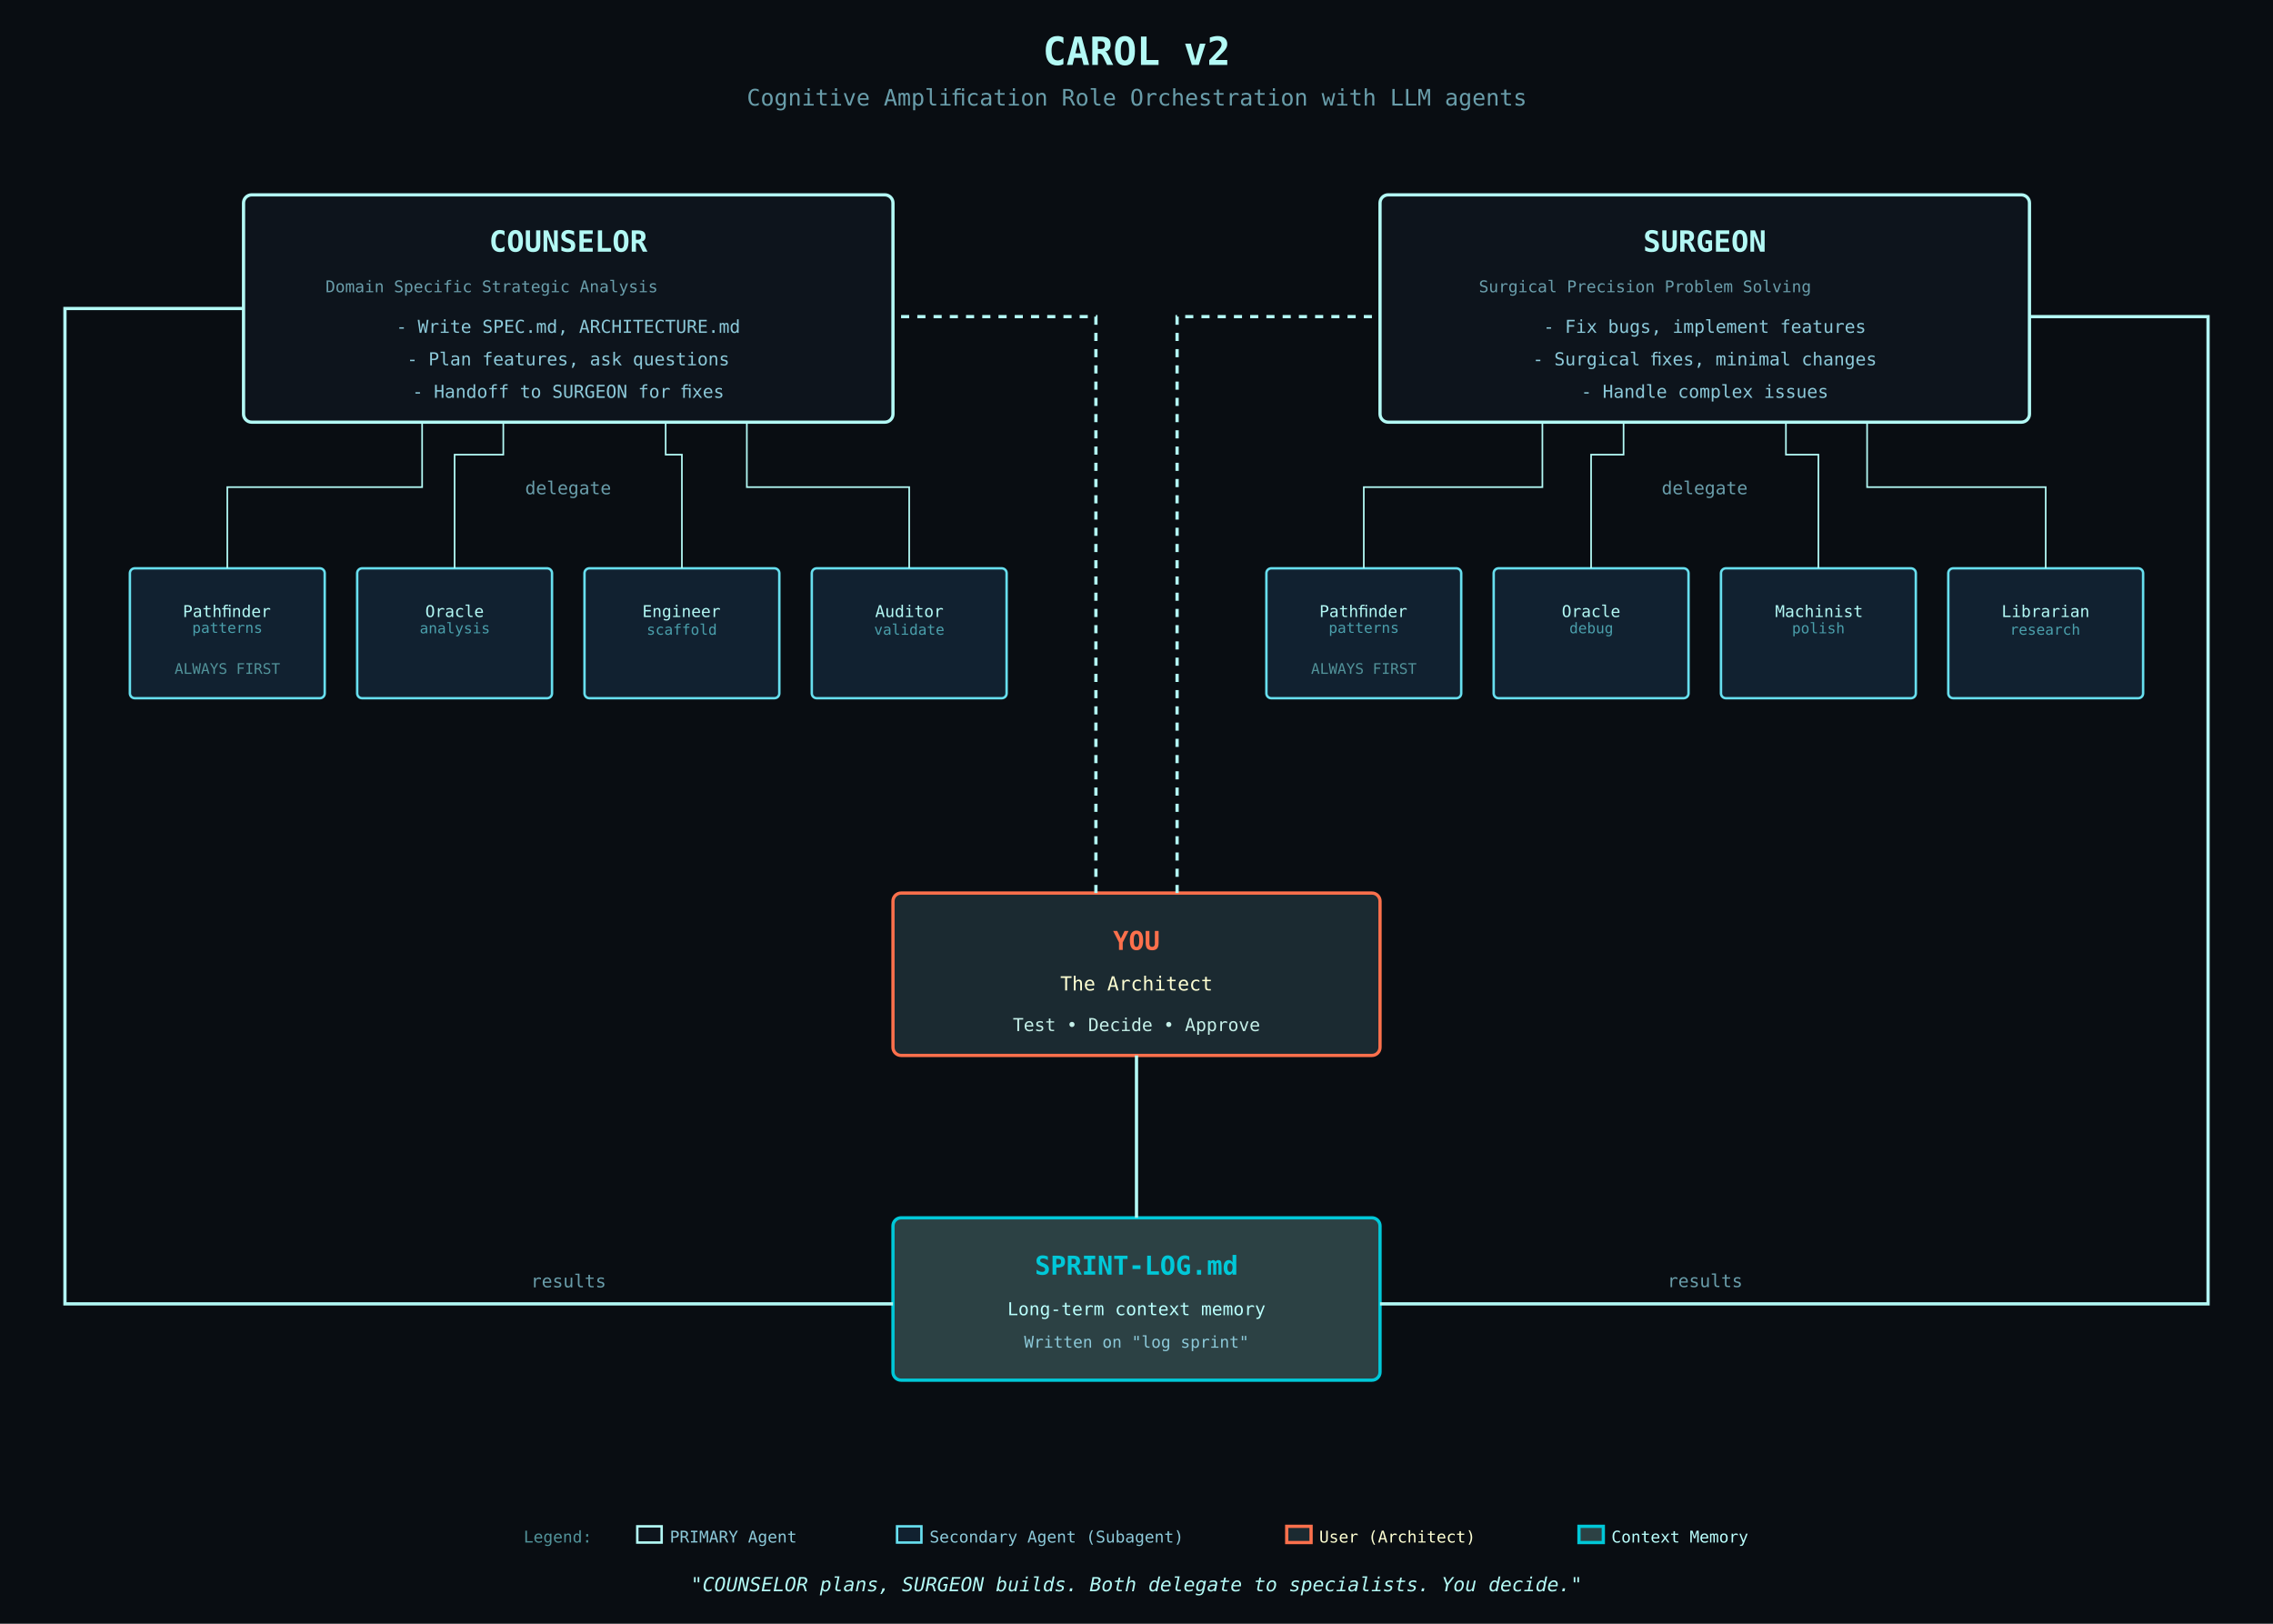
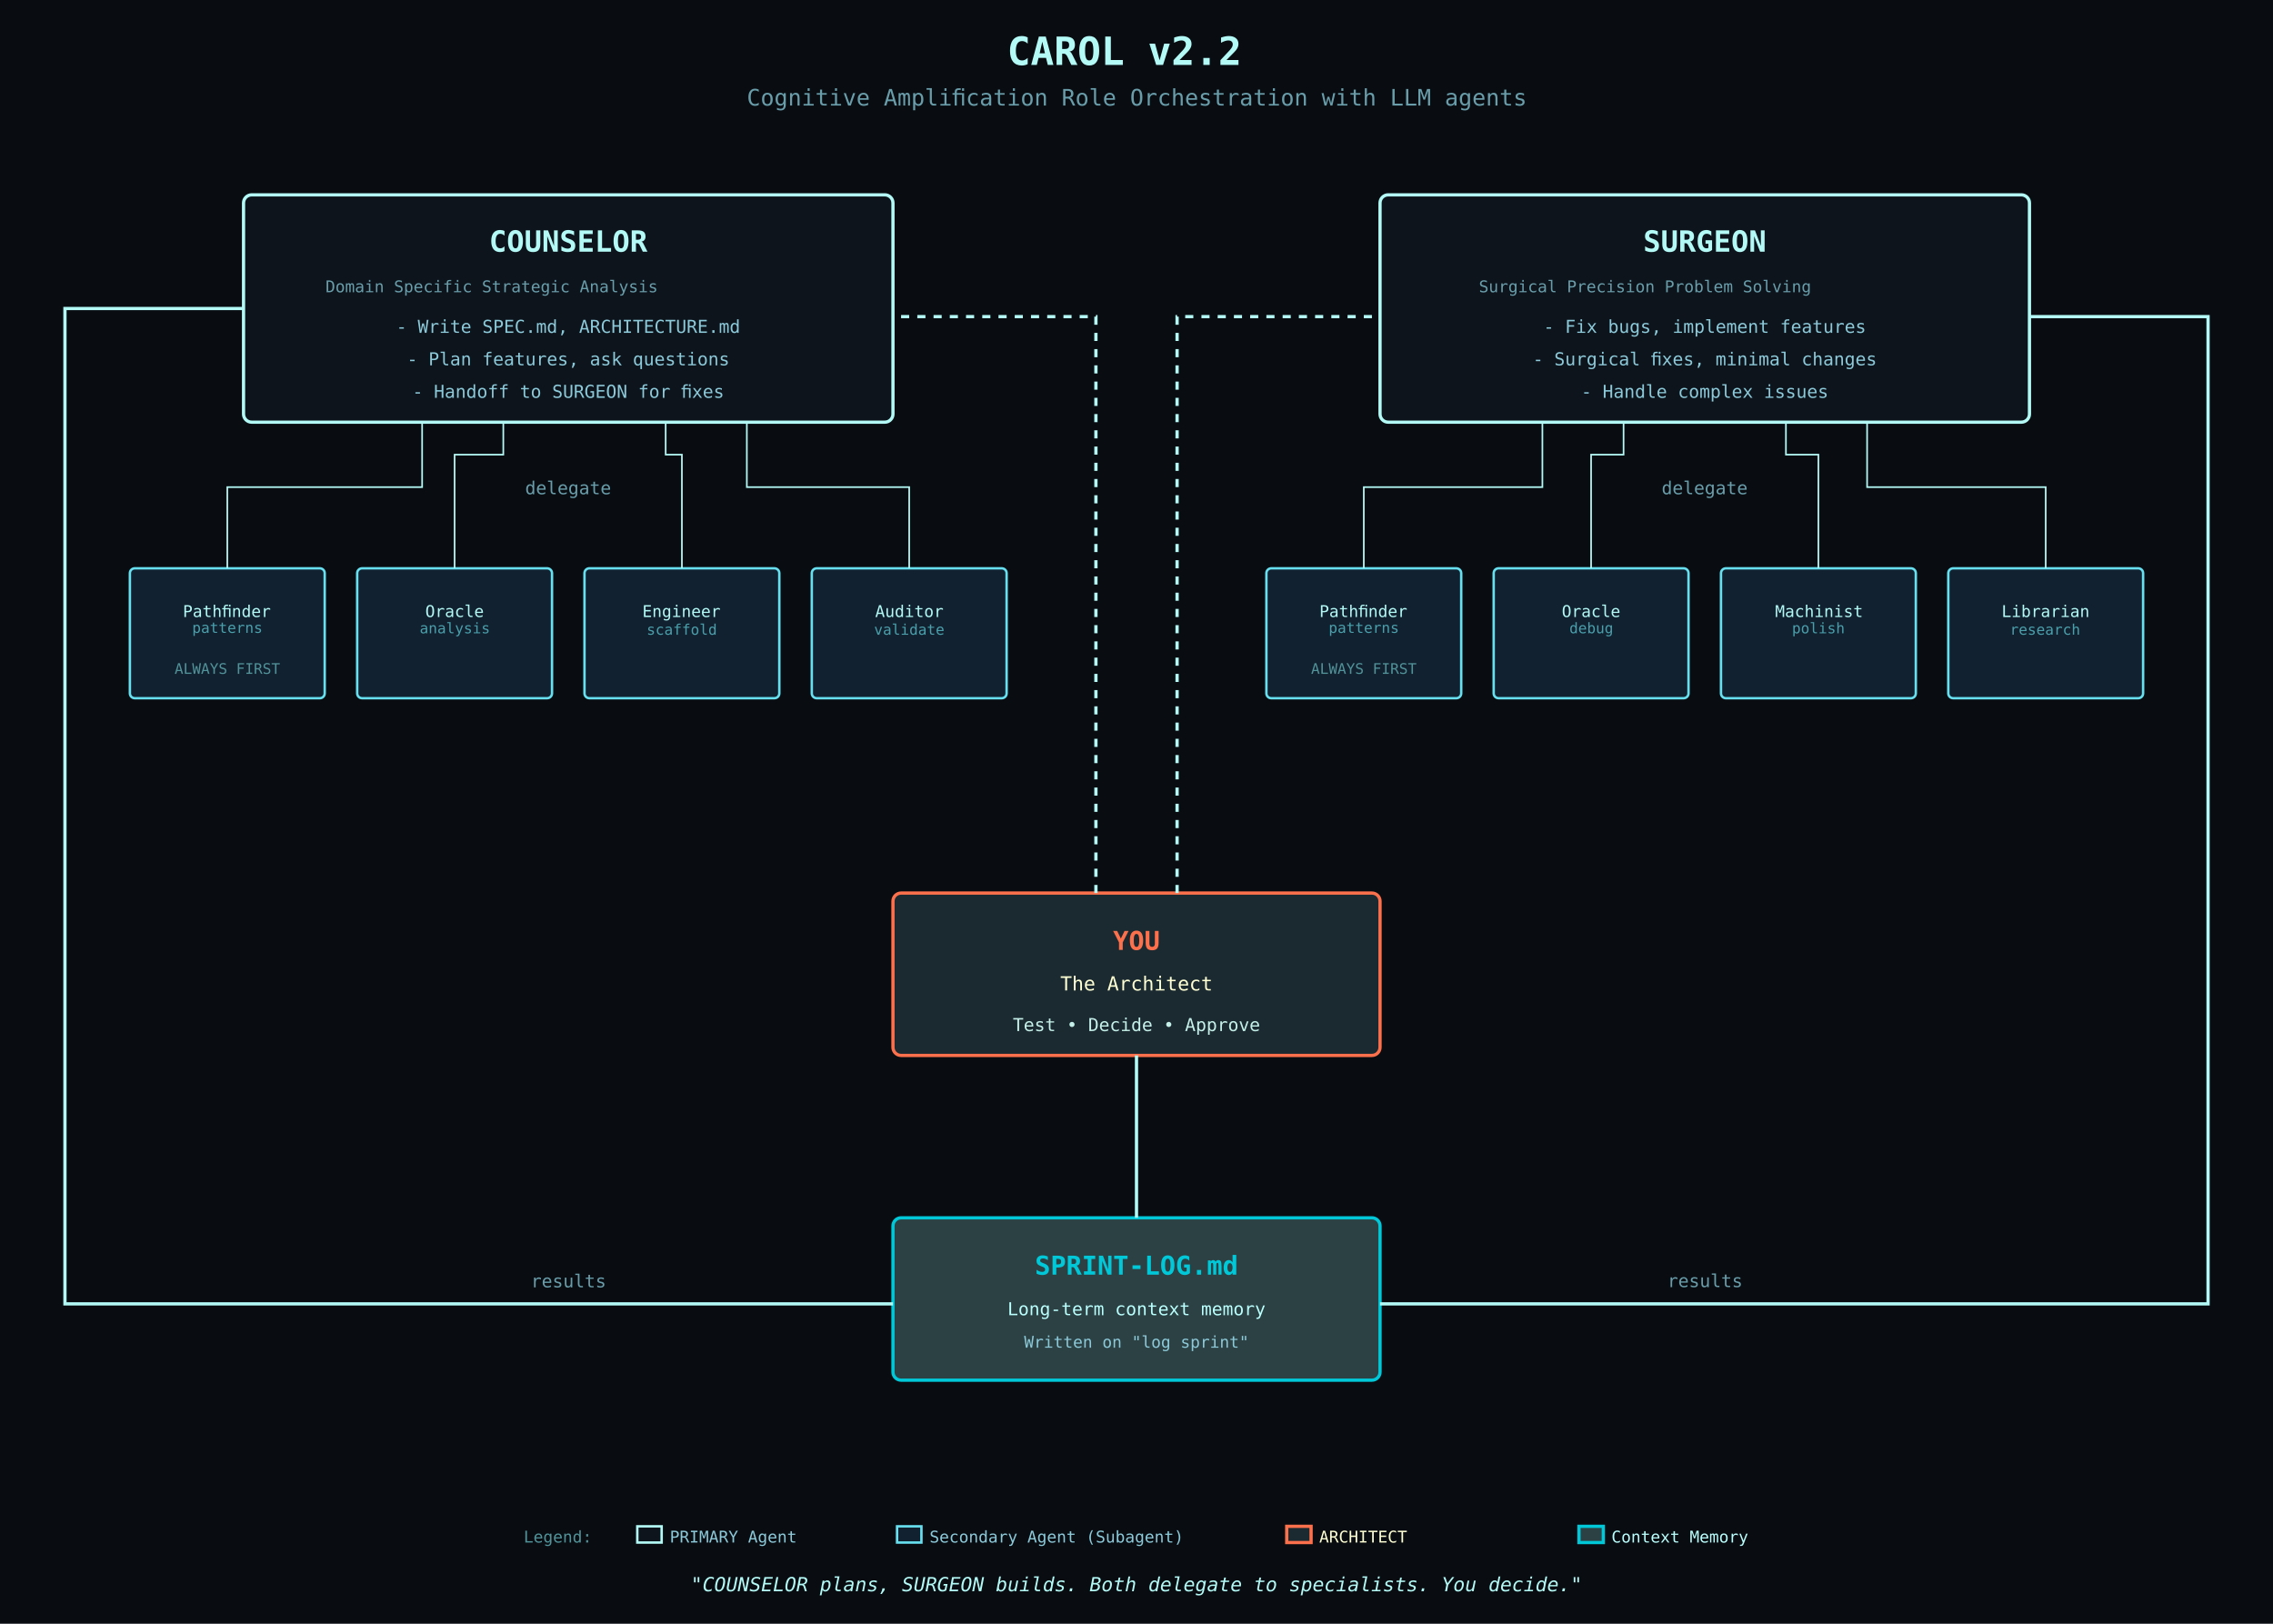
<svg xmlns="http://www.w3.org/2000/svg" width="1400px" height="1000px" version="1.1" xml:space="preserve" style="fill-rule:evenodd;clip-rule:evenodd;">
  <rect x="0" y="0" width="1400" height="1000" style="fill:rgb(9,13,18);" />
-   <text x="642.309px" y="40px" style="font-family:'Menlo-Bold', 'Menlo', monospace;font-weight:700;font-size:24px;fill:rgb(179,249,245);">CAROL v2</text>
+   <text x="620.309px" y="40px" style="font-family:'Menlo-Bold', 'Menlo', monospace;font-weight:700;font-size:24px;fill:rgb(179,249,245);">CAROL v2.2</text>
  <text x="460px" y="65px" style="font-family:'Menlo-Regular', 'Menlo', monospace;font-size:14px;fill:rgb(105,157,170);">Cognitive Ampliﬁcation Role Orchestration with LLM agents</text>
  <g>
    <path d="M550,125L550,255C550,257.76 547.76,260 545,260L155,260C152.24,260 150,257.76 150,255L150,125C150,122.24 152.24,120 155,120L545,120C547.76,120 550,122.24 550,125Z" style="fill:rgb(13,20,28);stroke:rgb(179,249,245);stroke-width:2px;" />
    <path d="M1250,125L1250,255C1250,257.76 1247.76,260 1245,260L855,260C852.24,260 850,257.76 850,255L850,125C850,122.24 852.24,120 855,120L1245,120C1247.76,120 1250,122.24 1250,125Z" style="fill:rgb(13,20,28);stroke:rgb(179,249,245);stroke-width:2px;" />
  </g>
  <g>
    <text x="301.234px" y="155px" style="font-family:'Menlo-Bold', 'Menlo', monospace;font-weight:700;font-size:18px;fill:rgb(179,249,245);">COUNSELOR</text>
    <text x="200.489px" y="180px" style="font-family:'Menlo-Regular', 'Menlo', monospace;font-size:10px;fill:rgb(105,157,170);">Domain Specific Strategic Analysis</text>
    <text x="244.039px" y="205px" style="font-family:'Menlo-Regular', 'Menlo', monospace;font-size:11px;fill:rgb(140,201,217);">- Write SPEC.md, ARCHITECTURE.md</text>
    <text x="250.662px" y="225px" style="font-family:'Menlo-Regular', 'Menlo', monospace;font-size:11px;fill:rgb(140,201,217);">- Plan features, ask questions</text>
    <text x="253.973px" y="245px" style="font-family:'Menlo-Regular', 'Menlo', monospace;font-size:11px;fill:rgb(140,201,217);">- Handoff to SURGEON for ﬁxes</text>
    <text x="1012.071px" y="155px" style="font-family:'Menlo-Bold', 'Menlo', monospace;font-weight:700;font-size:18px;fill:rgb(179,249,245);">SURGEON</text>
    <text x="910.877px" y="180px" style="font-family:'Menlo-Regular', 'Menlo', monospace;font-size:10px;fill:rgb(105,157,170);">Surgical Precision Problem Solving</text>
    <text x="950.662px" y="205px" style="font-family:'Menlo-Regular', 'Menlo', monospace;font-size:11px;fill:rgb(140,201,217);">- Fix bugs, implement features</text>
    <text x="944.039px" y="225px" style="font-family:'Menlo-Regular', 'Menlo', monospace;font-size:11px;fill:rgb(140,201,217);">- Surgical ﬁxes, minimal changes</text>
    <text x="973.841px" y="245px" style="font-family:'Menlo-Regular', 'Menlo', monospace;font-size:11px;fill:rgb(140,201,217);">- Handle complex issues</text>
  </g>
  <g>
    <path d="M200,353L200,427C200,428.656 198.656,430 197,430L83,430C81.344,430 80,428.656 80,427L80,353C80,351.344 81.344,350 83,350L197,350C198.656,350 200,351.344 200,353Z" style="fill:rgb(17,33,48);stroke:rgb(103,223,239);stroke-width:1.5px;" />
    <path d="M340,353L340,427C340,428.656 338.656,430 337,430L223,430C221.344,430 220,428.656 220,427L220,353C220,351.344 221.344,350 223,350L337,350C338.656,350 340,351.344 340,353Z" style="fill:rgb(17,33,48);stroke:rgb(103,223,239);stroke-width:1.5px;" />
    <path d="M480,353L480,427C480,428.656 478.656,430 477,430L363,430C361.344,430 360,428.656 360,427L360,353C360,351.344 361.344,350 363,350L477,350C478.656,350 480,351.344 480,353Z" style="fill:rgb(17,33,48);stroke:rgb(103,223,239);stroke-width:1.5px;" />
    <path d="M620,353L620,427C620,428.656 618.656,430 617,430L503,430C501.344,430 500,428.656 500,427L500,353C500,351.344 501.344,350 503,350L617,350C618.656,350 620,351.344 620,353Z" style="fill:rgb(17,33,48);stroke:rgb(103,223,239);stroke-width:1.5px;" />
    <path d="M900,353L900,427C900,428.656 898.656,430 897,430L783,430C781.344,430 780,428.656 780,427L780,353C780,351.344 781.344,350 783,350L897,350C898.656,350 900,351.344 900,353Z" style="fill:rgb(17,33,48);stroke:rgb(103,223,239);stroke-width:1.5px;" />
    <path d="M1040,353L1040,427C1040,428.656 1038.656,430 1037,430L923,430C921.344,430 920,428.656 920,427L920,353C920,351.344 921.344,350 923,350L1037,350C1038.656,350 1040,351.344 1040,353Z" style="fill:rgb(17,33,48);stroke:rgb(103,223,239);stroke-width:1.5px;" />
    <path d="M1180,353L1180,427C1180,428.656 1178.656,430 1177,430L1063,430C1061.344,430 1060,428.656 1060,427L1060,353C1060,351.344 1061.344,350 1063,350L1177,350C1178.656,350 1180,351.344 1180,353Z" style="fill:rgb(17,33,48);stroke:rgb(103,223,239);stroke-width:1.5px;" />
    <path d="M1320,353L1320,427C1320,428.656 1318.656,430 1317,430L1203,430C1201.344,430 1200,428.656 1200,427L1200,353C1200,351.344 1201.344,350 1203,350L1317,350C1318.656,350 1320,351.344 1320,353Z" style="fill:rgb(17,33,48);stroke:rgb(103,223,239);stroke-width:1.5px;" />
  </g>
  <g>
    <text x="112.617px" y="380px" style="font-family:'Menlo-Regular', 'Menlo', monospace;font-size:10px;fill:rgb(179,249,245);">Pathﬁnder</text>
    <text x="118.355px" y="389.758px" style="font-family:'Menlo-Regular', 'Menlo', monospace;font-size:9px;fill:rgb(74,159,171);">patterns</text>
    <text x="107.511px" y="415px" style="font-family:'Menlo-Regular', 'Menlo', monospace;font-size:9px;fill:rgb(81,146,153);">ALWAYS FIRST</text>
    <text x="261.929px" y="380px" style="font-family:'Menlo-Regular', 'Menlo', monospace;font-size:10px;fill:rgb(179,249,245);">Oracle</text>
    <text x="258.48px" y="390.031px" style="font-family:'Menlo-Regular', 'Menlo', monospace;font-size:9px;fill:rgb(74,159,171);">analysis</text>
    <text x="395.627px" y="380px" style="font-family:'Menlo-Regular', 'Menlo', monospace;font-size:10px;fill:rgb(179,249,245);">Engineer</text>
    <text x="398.278px" y="390.903px" style="font-family:'Menlo-Regular', 'Menlo', monospace;font-size:9px;fill:rgb(74,159,171);">scaffold</text>
    <text x="539.028px" y="380px" style="font-family:'Menlo-Regular', 'Menlo', monospace;font-size:10px;fill:rgb(179,249,245);">Auditor</text>
    <text x="538.355px" y="390.903px" style="font-family:'Menlo-Regular', 'Menlo', monospace;font-size:9px;fill:rgb(74,159,171);">validate</text>
    <text x="812.617px" y="380px" style="font-family:'Menlo-Regular', 'Menlo', monospace;font-size:10px;fill:rgb(179,249,245);">Pathﬁnder</text>
    <text x="818.355px" y="389.758px" style="font-family:'Menlo-Regular', 'Menlo', monospace;font-size:9px;fill:rgb(74,159,171);">patterns</text>
    <text x="807.511px" y="415px" style="font-family:'Menlo-Regular', 'Menlo', monospace;font-size:9px;fill:rgb(81,146,153);">ALWAYS FIRST</text>
    <text x="961.929px" y="380px" style="font-family:'Menlo-Regular', 'Menlo', monospace;font-size:10px;fill:rgb(179,249,245);">Oracle</text>
    <text x="966.603px" y="389.987px" style="font-family:'Menlo-Regular', 'Menlo', monospace;font-size:9px;fill:rgb(74,159,171);">debug</text>
    <text x="1093.311px" y="380px" style="font-family:'Menlo-Regular', 'Menlo', monospace;font-size:10px;fill:rgb(179,249,245);">Machinist</text>
    <text x="1103.727px" y="390.031px" style="font-family:'Menlo-Regular', 'Menlo', monospace;font-size:9px;fill:rgb(74,159,171);">polish</text>
    <text x="1232.827px" y="380px" style="font-family:'Menlo-Regular', 'Menlo', monospace;font-size:10px;fill:rgb(179,249,245);">Librarian</text>
    <text x="1237.931px" y="390.89px" style="font-family:'Menlo-Regular', 'Menlo', monospace;font-size:9px;fill:rgb(74,159,171);">research</text>
  </g>
  <g>
    <path d="M850,755L850,845C850,847.76 847.76,850 845,850L555,850C552.24,850 550,847.76 550,845L550,755C550,752.24 552.24,750 555,750L845,750C847.76,750 850,752.24 850,755Z" style="fill:rgb(44,65,68);stroke:rgb(0,200,216);stroke-width:2px;" />
  </g>
  <g>
    <path d="M850,555L850,645C850,647.76 847.76,650 845,650L555,650C552.24,650 550,647.76 550,645L550,555C550,552.24 552.24,550 555,550L845,550C847.76,550 850,552.24 850,555Z" style="fill:rgb(27,42,49);stroke:rgb(252,112,76);stroke-width:2px;" />
  </g>
  <g>
    <text x="685.551px" y="585px" style="font-family:'Menlo-Bold', 'Menlo', monospace;font-weight:700;font-size:16px;fill:rgb(252,112,76);">YOU</text>
    <text x="653.04px" y="610px" style="font-family:'Menlo-Regular', 'Menlo', monospace;font-size:12px;fill:rgb(254,255,210);">The Architect</text>
    <text x="623.841px" y="635px" style="font-family:'Menlo-Regular', 'Menlo', monospace;font-size:11px;fill:rgb(197,240,233);">Test • Decide • Approve</text>
  </g>
  <g>
    <text x="637.387px" y="785px" style="font-family:'Menlo-Bold', 'Menlo', monospace;font-weight:700;font-size:16px;fill:rgb(0,200,216);">SPRINT-LOG.md</text>
    <text x="620.529px" y="810px" style="font-family:'Menlo-Regular', 'Menlo', monospace;font-size:11px;fill:rgb(186,255,253);">Long-term context memory</text>
    <text x="630.764px" y="830px" style="font-family:'Menlo-Regular', 'Menlo', monospace;font-size:10px;fill:rgb(140,201,217);">Written on "log sprint"</text>
  </g>
  <g>
    <path d="M260,260L260,300L140,300L140,350" style="fill:none;stroke:rgb(179,249,245);stroke-width:1px;" />
    <path d="M310,260L310,280L280,280L280,350" style="fill:none;stroke:rgb(179,249,245);stroke-width:1px;" />
    <path d="M410,260L410,280L420,280L420,350" style="fill:none;stroke:rgb(179,249,245);stroke-width:1px;" />
    <path d="M460,260L460,300L560,300L560,350" style="fill:none;stroke:rgb(179,249,245);stroke-width:1px;" />
    <path d="M950,260L950,300L840,300L840,350" style="fill:none;stroke:rgb(179,249,245);stroke-width:1px;" />
    <path d="M1000,260L1000,280L980,280L980,350" style="fill:none;stroke:rgb(179,249,245);stroke-width:1px;" />
    <path d="M1100,260L1100,280L1120,280L1120,350" style="fill:none;stroke:rgb(179,249,245);stroke-width:1px;" />
    <path d="M1150,260L1150,300L1260,300L1260,350" style="fill:none;stroke:rgb(179,249,245);stroke-width:1px;" />
    <path d="M555,195L675,195L675,550" style="fill:none;stroke:rgb(179,249,245);stroke-width:2px;stroke-dasharray:5,5;" />
    <path d="M845,195L725,195L725,550" style="fill:none;stroke:rgb(179,249,245);stroke-width:2px;stroke-dasharray:5,5;" />
    <path d="M850,803L1360,803L1360,195L1250,195" style="fill:none;stroke:rgb(179,249,245);stroke-width:2px;" />
    <path d="M150,190L40,190L40,803L550,803" style="fill:none;stroke:rgb(179,249,245);stroke-width:2px;" />
    <path d="M700,650L700,750" style="fill:none;stroke:rgb(179,249,245);stroke-width:2px;" />
  </g>
  <g>
    <text x="323.445px" y="304.39px" style="font-family:'Menlo-Regular', 'Menlo', monospace;font-size:11px;fill:rgb(105,157,170);">delegate</text>
    <text x="1023.445px" y="304.39px" style="font-family:'Menlo-Regular', 'Menlo', monospace;font-size:11px;fill:rgb(105,157,170);">delegate</text>
    <text x="326.982px" y="792.844px" style="font-family:'Menlo-Regular', 'Menlo', monospace;font-size:11px;fill:rgb(105,157,170);">results</text>
    <text x="1026.982px" y="792.688px" style="font-family:'Menlo-Regular', 'Menlo', monospace;font-size:11px;fill:rgb(105,157,170);">results</text>
  </g>
  <g>
    <text x="322.527px" y="950px" style="font-family:'Menlo-Regular', 'Menlo', monospace;font-size:10px;fill:rgb(81,146,153);">Legend:</text>
    <rect x="392.527" y="940" width="15" height="10" style="fill:rgb(13,20,28);stroke:rgb(179,249,245);stroke-width:1.5px;" />
    <text x="412.527px" y="950px" style="font-family:'Menlo-Regular', 'Menlo', monospace;font-size:10px;fill:rgb(140,201,217);">PRIMARY Agent</text>
    <rect x="552.527" y="940" width="15" height="10" style="fill:rgb(17,33,48);stroke:rgb(103,223,239);stroke-width:1.5px;" />
    <text x="572.527px" y="950px" style="font-family:'Menlo-Regular', 'Menlo', monospace;font-size:10px;fill:rgb(140,201,217);">Secondary Agent (Subagent)</text>
    <rect x="792.527" y="940" width="15" height="10" style="fill:rgb(27,42,49);stroke:rgb(252,112,76);stroke-width:2px;" />
-     <text x="812.527px" y="950px" style="font-family:'Menlo-Regular', 'Menlo', monospace;font-size:10px;fill:rgb(254,255,210);">User (Architect)</text>
+     <text x="812.527px" y="950px" style="font-family:'Menlo-Regular', 'Menlo', monospace;font-size:10px;fill:rgb(254,255,210);">ARCHITECT</text>
    <rect x="972.527" y="940" width="15" height="10" style="fill:rgb(44,65,68);stroke:rgb(0,200,216);stroke-width:2px;" />
    <text x="992.527px" y="950px" style="font-family:'Menlo-Regular', 'Menlo', monospace;font-size:10px;fill:rgb(186,255,253);">Context Memory</text>
  </g>
  <text x="425.465px" y="980px" style="font-family:'Menlo-Italic', 'Menlo', monospace;font-style:italic;font-size:12px;fill:rgb(179,249,245);">"COUNSELOR plans, SURGEON builds. Both delegate to specialists. You decide."</text>
</svg>
